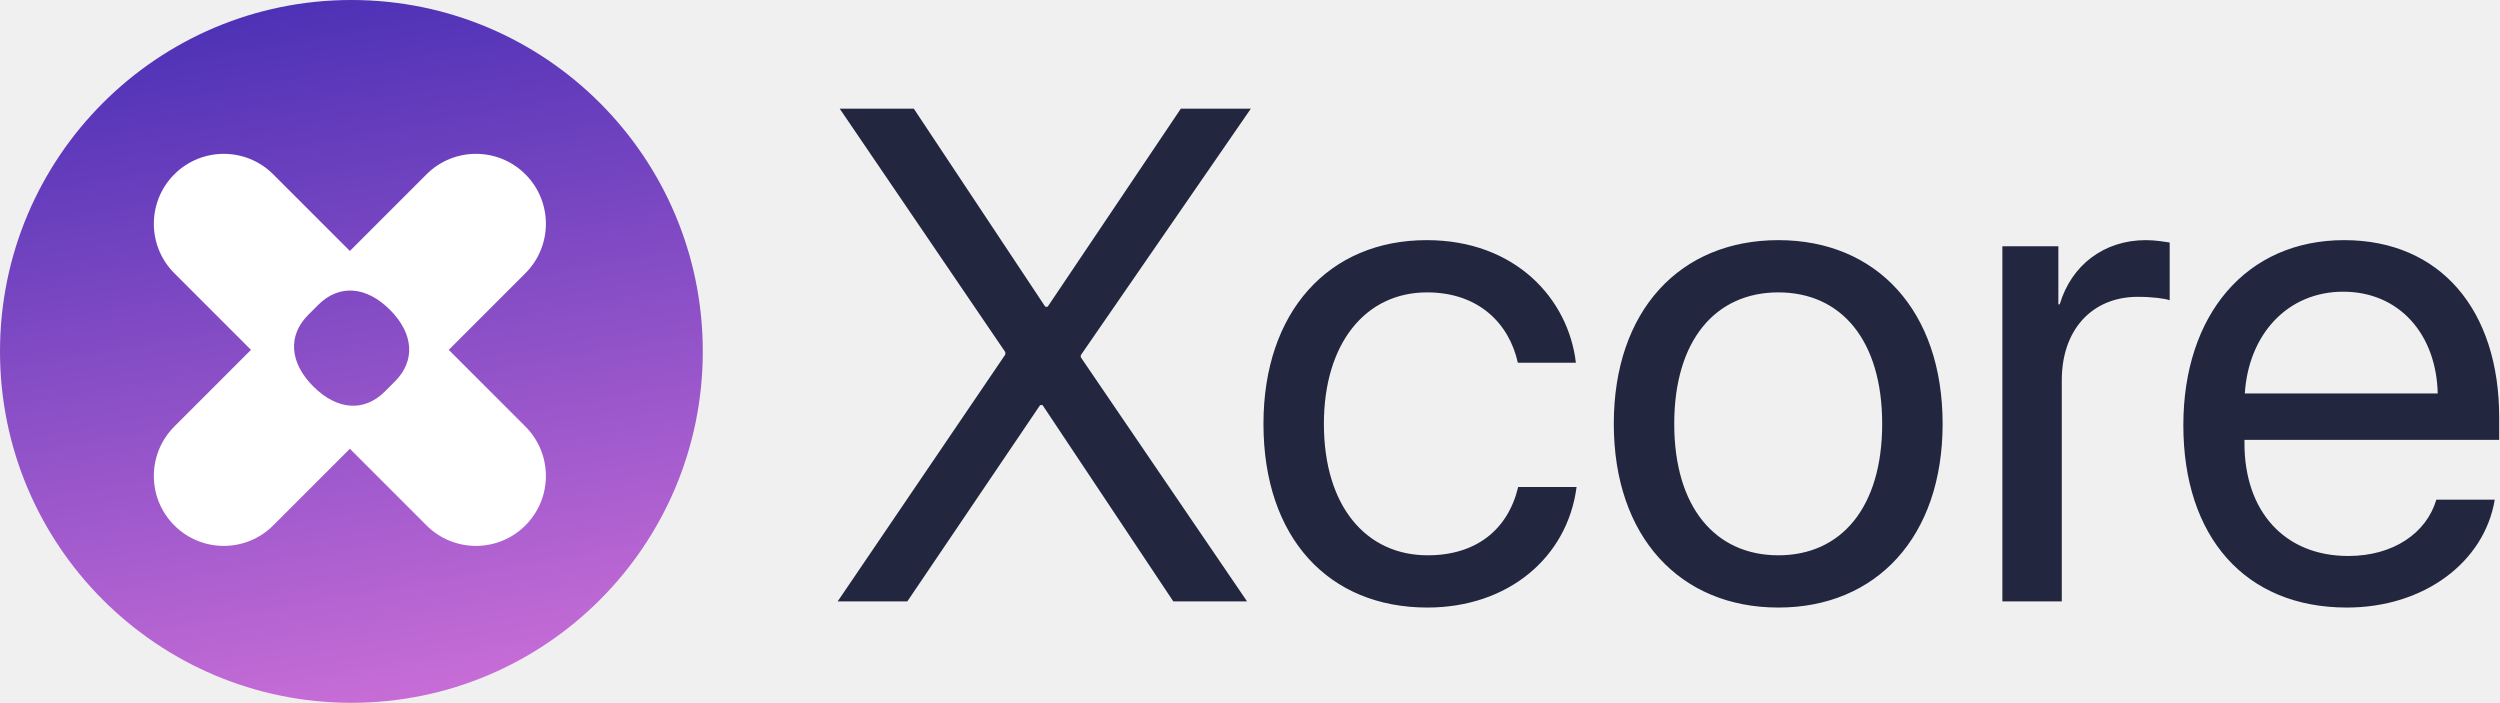
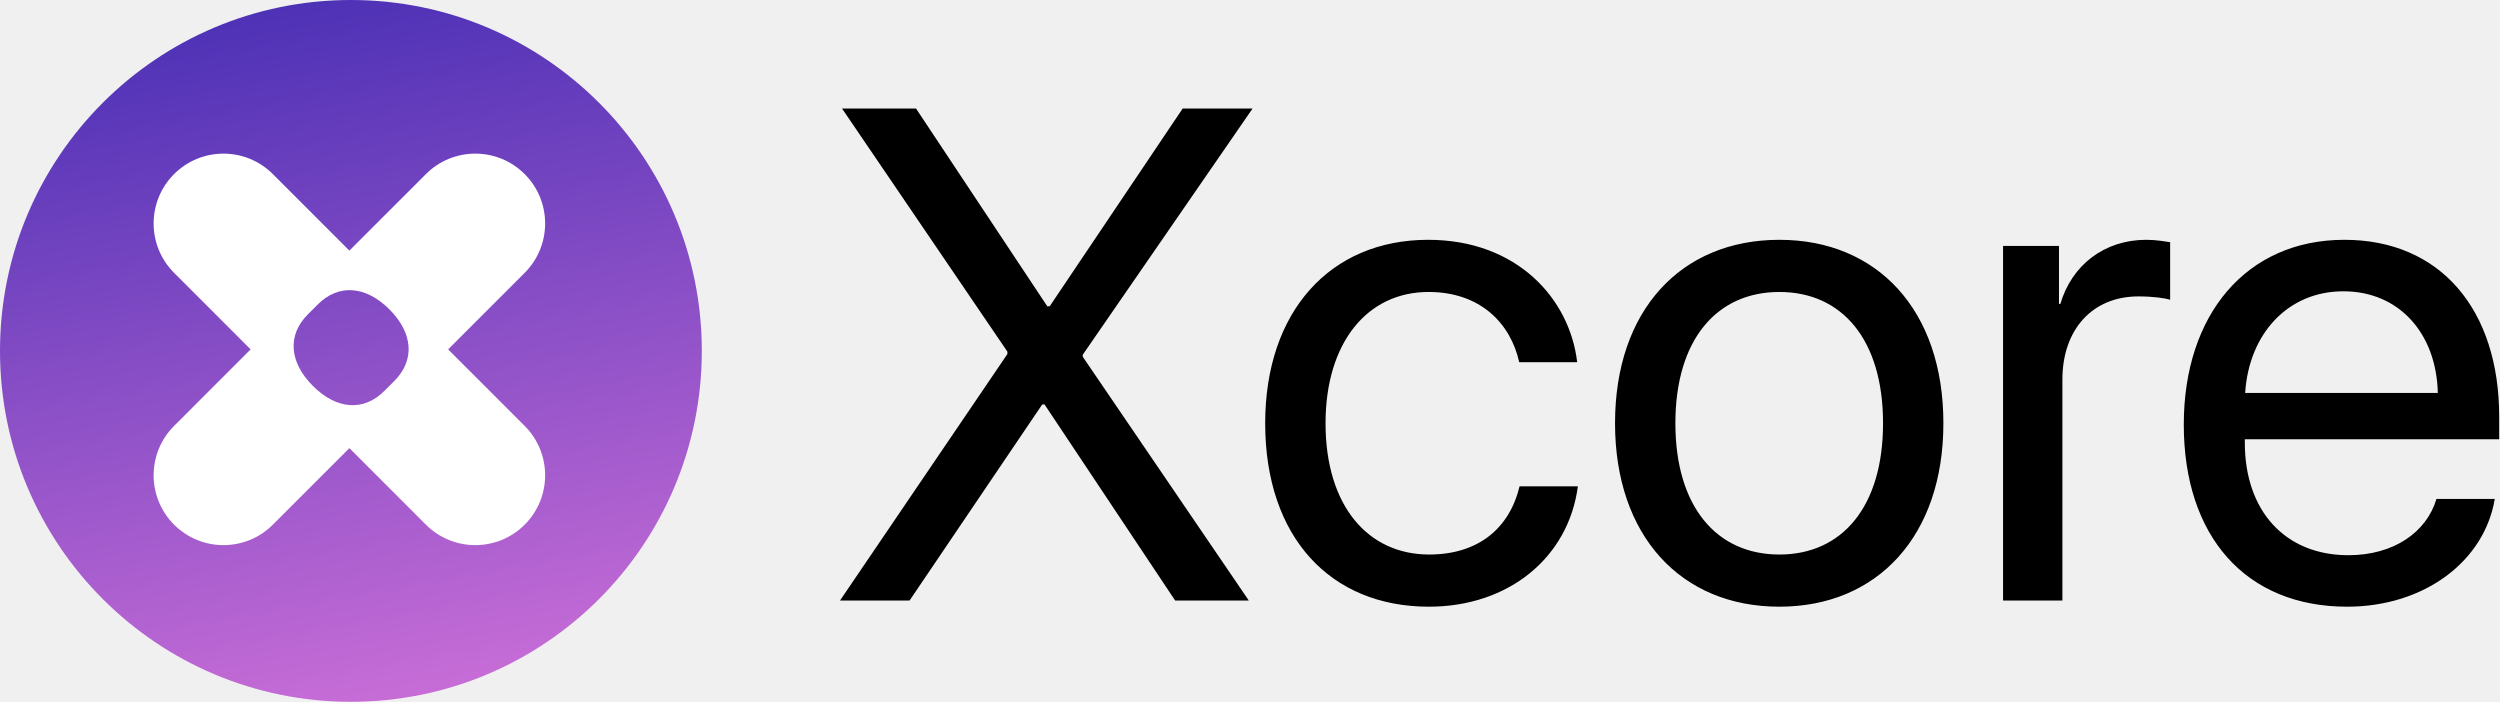
- <svg xmlns="http://www.w3.org/2000/svg" width="715px" height="201px" viewBox="0 0 715 201" version="1.1">
+ <svg xmlns="http://www.w3.org/2000/svg" width="716px" height="201px" viewBox="0 0 716 201" version="1.1">
  <defs>
    <linearGradient x1="70.768%" y1="-29.067%" x2="92.587%" y2="93.754%" id="linearGradient-1">
      <stop stop-color="#3023AE" offset="0%" />
      <stop stop-color="#C86DD7" offset="100%" />
    </linearGradient>
  </defs>
  <g id="Xcore" stroke="none" stroke-width="1" fill="none" fill-rule="evenodd">
-     <g id="xcoreLogo-v2" transform="translate(0, -18)">
-       <g id="Group" transform="translate(0, 18)">
+     <g id="xcorelogo">
+       <g id="shape">
        <circle id="Oval" fill="url(#linearGradient-1)" cx="100.5" cy="100.5" r="100.5" />
-         <path d="M150.267,49.858 C158.078,57.668 158.078,70.332 150.267,78.142 L128.347,100.062 L150.267,121.983 C158.078,129.793 158.078,142.457 150.267,150.267 C142.457,158.078 129.793,158.078 121.983,150.267 L100.062,128.346 L78.142,150.267 C70.332,158.078 57.668,158.078 49.858,150.267 C42.047,142.457 42.047,129.793 49.858,121.983 L71.777,100.062 L49.858,78.142 C42.047,70.332 42.047,57.668 49.858,49.858 C57.668,42.047 70.332,42.047 78.142,49.858 L100.062,71.778 L121.983,49.858 C129.793,42.047 142.457,42.047 150.267,49.858 Z M110.094,111.952 C104.131,117.914 96.372,117.292 89.612,110.532 C82.852,103.773 82.211,95.994 88.173,90.031 L91,87.204 C96.994,81.211 104.773,81.852 111.532,88.612 C118.292,95.372 118.899,103.146 112.921,109.125 L110.094,111.952 Z" id="Shape" fill="#FFFFFF" />
+         <path d="M150.267,49.858 C158.078,57.668 158.078,70.332 150.267,78.142 L128.347,100.062 L150.267,121.983 C158.078,129.793 158.078,142.457 150.267,150.267 C142.457,158.078 129.793,158.078 121.983,150.267 L100.062,128.346 L78.142,150.267 C70.332,158.078 57.668,158.078 49.858,150.267 C42.047,142.457 42.047,129.793 49.858,121.983 L71.777,100.062 L49.858,78.142 C42.047,70.332 42.047,57.668 49.858,49.858 C57.668,42.047 70.332,42.047 78.142,49.858 L100.062,71.778 L121.983,49.858 C129.793,42.047 142.457,42.047 150.267,49.858 Z M110.094,111.952 C104.131,117.914 96.372,117.292 89.612,110.532 C82.852,103.773 82.211,95.994 88.173,90.031 L91,87.204 C96.994,81.211 104.773,81.852 111.532,88.612 C118.292,95.372 118.899,103.146 112.921,109.125 L110.094,111.952 Z" id="Xmark" fill="#FFFFFF" />
      </g>
-       <path d="M259.494,190 L297.482,133.848 L298.166,133.848 L335.568,190 L356.662,190 L309.104,120.176 L309.104,119.59 L357.736,49.082 L337.717,49.082 L299.631,105.723 L298.947,105.723 L261.35,49.082 L240.158,49.082 L287.521,118.711 L287.521,119.395 L239.572,190 L259.494,190 Z M408.225,191.758 C431.271,191.758 448.264,177.5 450.9,157.285 L434.201,157.285 C431.271,169.492 422.189,176.816 408.322,176.816 C390.744,176.816 378.635,162.852 378.635,139.219 C378.635,116.172 390.549,101.621 408.127,101.621 C423.068,101.621 431.662,110.703 434.104,121.738 L450.705,121.738 C448.557,103.477 433.42,86.68 408.029,86.68 C380.002,86.68 361.35,107.188 361.35,139.219 C361.35,171.934 380.1,191.758 408.225,191.758 Z M508.615,191.758 C536.643,191.758 555.588,171.543 555.588,139.219 C555.588,106.797 536.643,86.68 508.615,86.68 C480.49,86.68 461.545,106.797 461.545,139.219 C461.545,171.543 480.49,191.758 508.615,191.758 Z M508.615,176.816 C490.646,176.816 478.83,163.145 478.83,139.219 C478.83,115.293 490.646,101.621 508.615,101.621 C526.584,101.621 538.303,115.293 538.303,139.219 C538.303,163.145 526.584,176.816 508.615,176.816 Z M589.67,190 L589.67,126.719 C589.67,112.363 598.264,102.891 611.447,102.891 C615.549,102.891 619.162,103.379 620.529,103.867 L620.529,87.363 C619.162,87.168 616.623,86.68 613.693,86.68 C601.779,86.68 592.404,93.809 589.084,105.039 L588.693,105.039 L588.693,88.438 L572.678,88.438 L572.678,190 L589.67,190 Z M671.213,191.758 C693.381,191.758 710.568,178.672 713.498,160.898 L696.799,160.898 C693.967,170.469 684.494,177.012 671.604,177.012 C653.342,177.012 641.916,164.219 641.916,144.785 L641.916,143.809 L714.768,143.809 L714.768,137.363 C714.768,106.602 697.873,86.68 670.432,86.68 C642.404,86.68 624.436,108.066 624.436,139.609 C624.436,171.543 642.111,191.758 671.213,191.758 Z M697.189,130.527 L642.014,130.527 C643.088,113.633 654.221,101.426 670.139,101.426 C686.154,101.426 696.799,113.535 697.189,130.527 Z" id="Xcore" fill="#22263F" fill-rule="nonzero" />
+       <path d="M260.494,172 L298.482,115.848 L299.166,115.848 L336.568,172 L357.662,172 L310.104,102.176 L310.104,101.59 L358.736,31.082 L338.717,31.082 L300.631,87.723 L299.947,87.723 L262.35,31.082 L241.158,31.082 L288.521,100.711 L288.521,101.395 L240.572,172 L260.494,172 Z M409.225,173.758 C432.271,173.758 449.264,159.5 451.9,139.285 L435.201,139.285 C432.271,151.492 423.189,158.816 409.322,158.816 C391.744,158.816 379.635,144.852 379.635,121.219 C379.635,98.172 391.549,83.621 409.127,83.621 C424.068,83.621 432.662,92.703 435.104,103.738 L451.705,103.738 C449.557,85.477 434.42,68.68 409.029,68.68 C381.002,68.68 362.35,89.188 362.35,121.219 C362.35,153.934 381.1,173.758 409.225,173.758 Z M509.615,173.758 C537.643,173.758 556.588,153.543 556.588,121.219 C556.588,88.797 537.643,68.68 509.615,68.68 C481.49,68.68 462.545,88.797 462.545,121.219 C462.545,153.543 481.49,173.758 509.615,173.758 Z M509.615,158.816 C491.646,158.816 479.83,145.145 479.83,121.219 C479.83,97.293 491.646,83.621 509.615,83.621 C527.584,83.621 539.303,97.293 539.303,121.219 C539.303,145.145 527.584,158.816 509.615,158.816 Z M590.67,172 L590.67,108.719 C590.67,94.363 599.264,84.891 612.447,84.891 C616.549,84.891 620.162,85.379 621.529,85.867 L621.529,69.363 C620.162,69.168 617.623,68.68 614.693,68.68 C602.779,68.68 593.404,75.809 590.084,87.039 L589.693,87.039 L589.693,70.438 L573.678,70.438 L573.678,172 L590.67,172 Z M672.213,173.758 C694.381,173.758 711.568,160.672 714.498,142.898 L697.799,142.898 C694.967,152.469 685.494,159.012 672.604,159.012 C654.342,159.012 642.916,146.219 642.916,126.785 L642.916,125.809 L715.768,125.809 L715.768,119.363 C715.768,88.602 698.873,68.68 671.432,68.68 C643.404,68.68 625.436,90.066 625.436,121.609 C625.436,153.543 643.111,173.758 672.213,173.758 Z M698.189,112.527 L643.014,112.527 C644.088,95.633 655.221,83.426 671.139,83.426 C687.154,83.426 697.799,95.535 698.189,112.527 Z" id="word" fill="#000000" fill-rule="nonzero" />
    </g>
  </g>
</svg>
